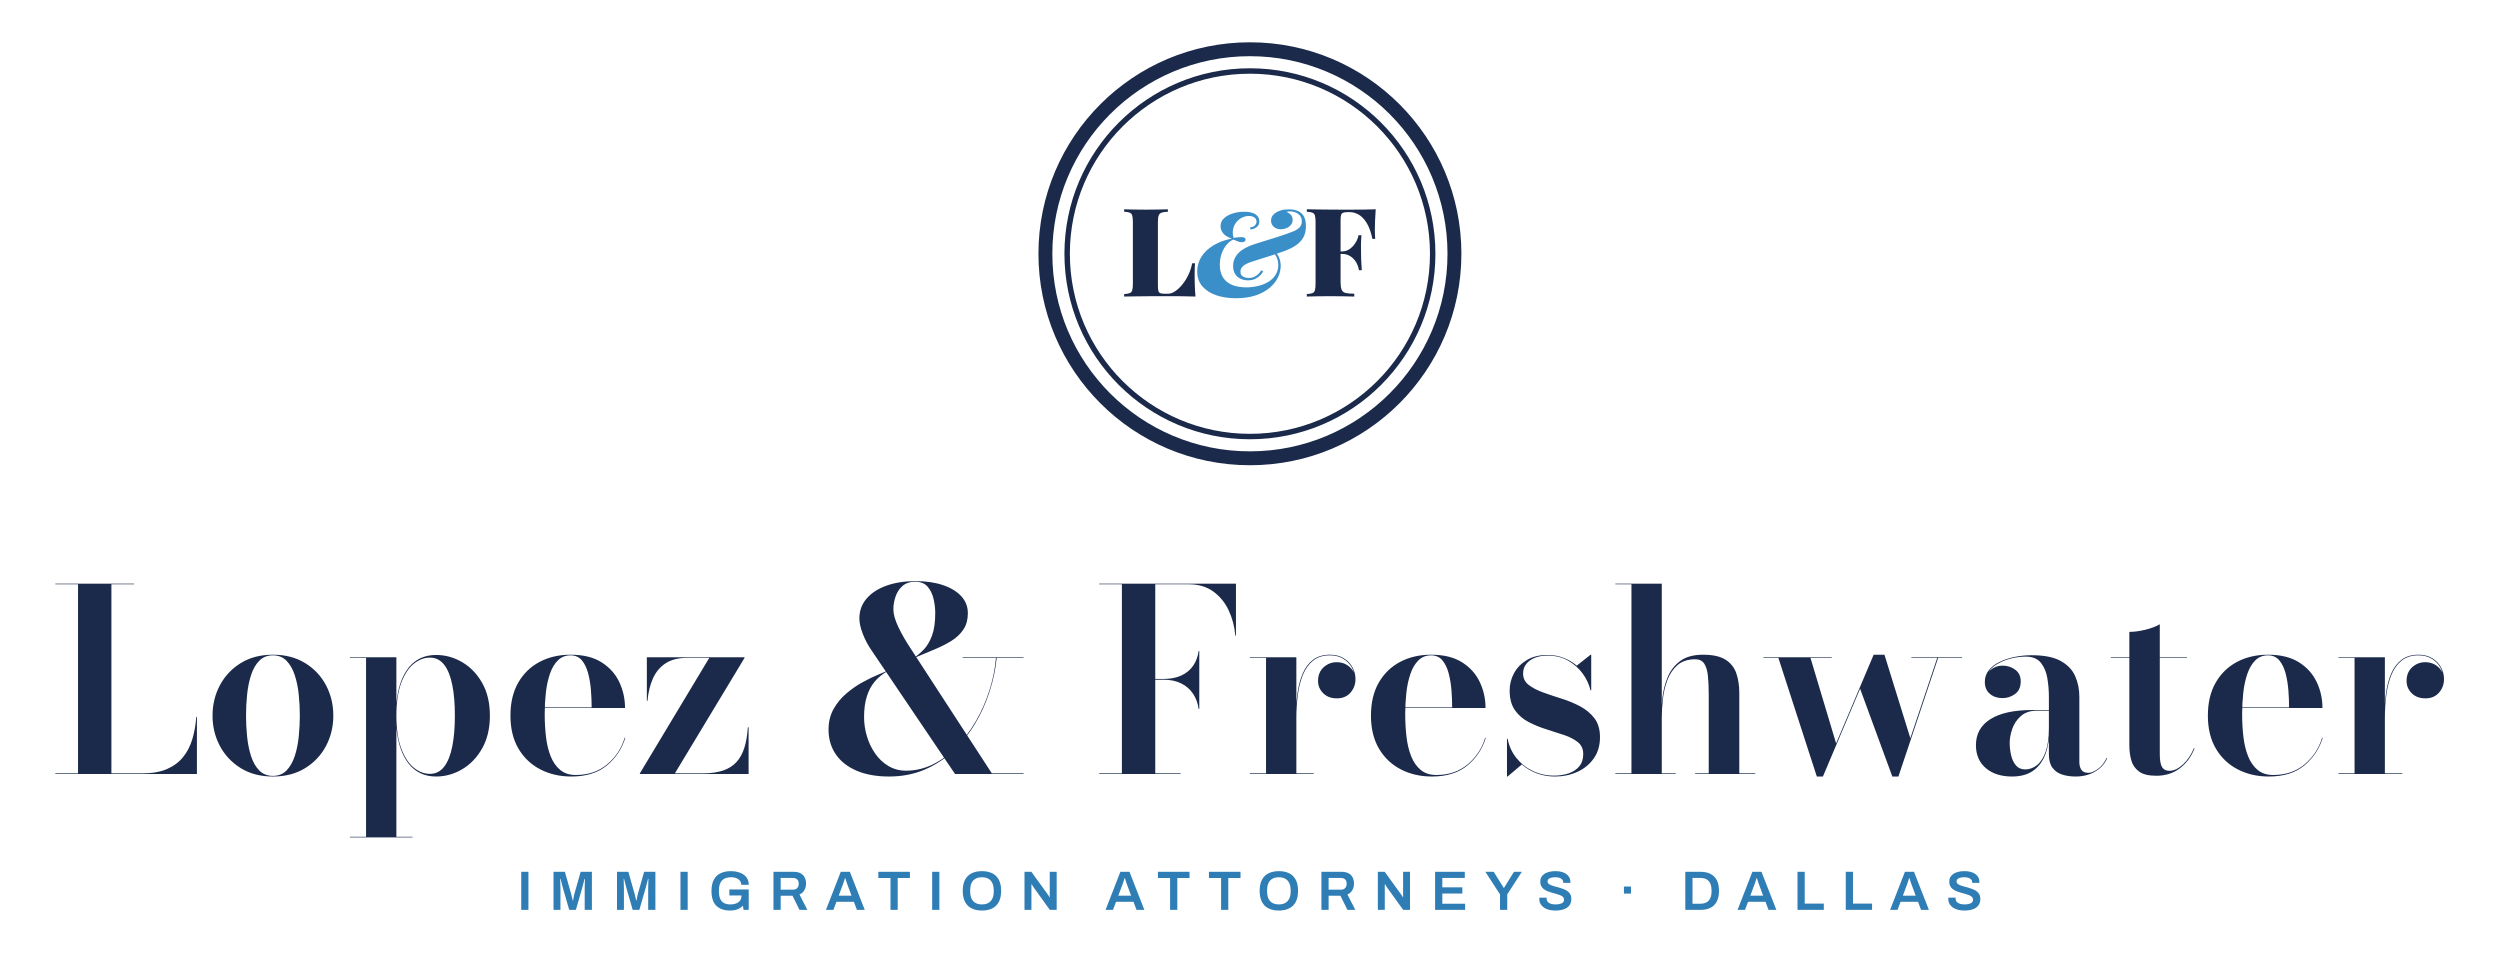
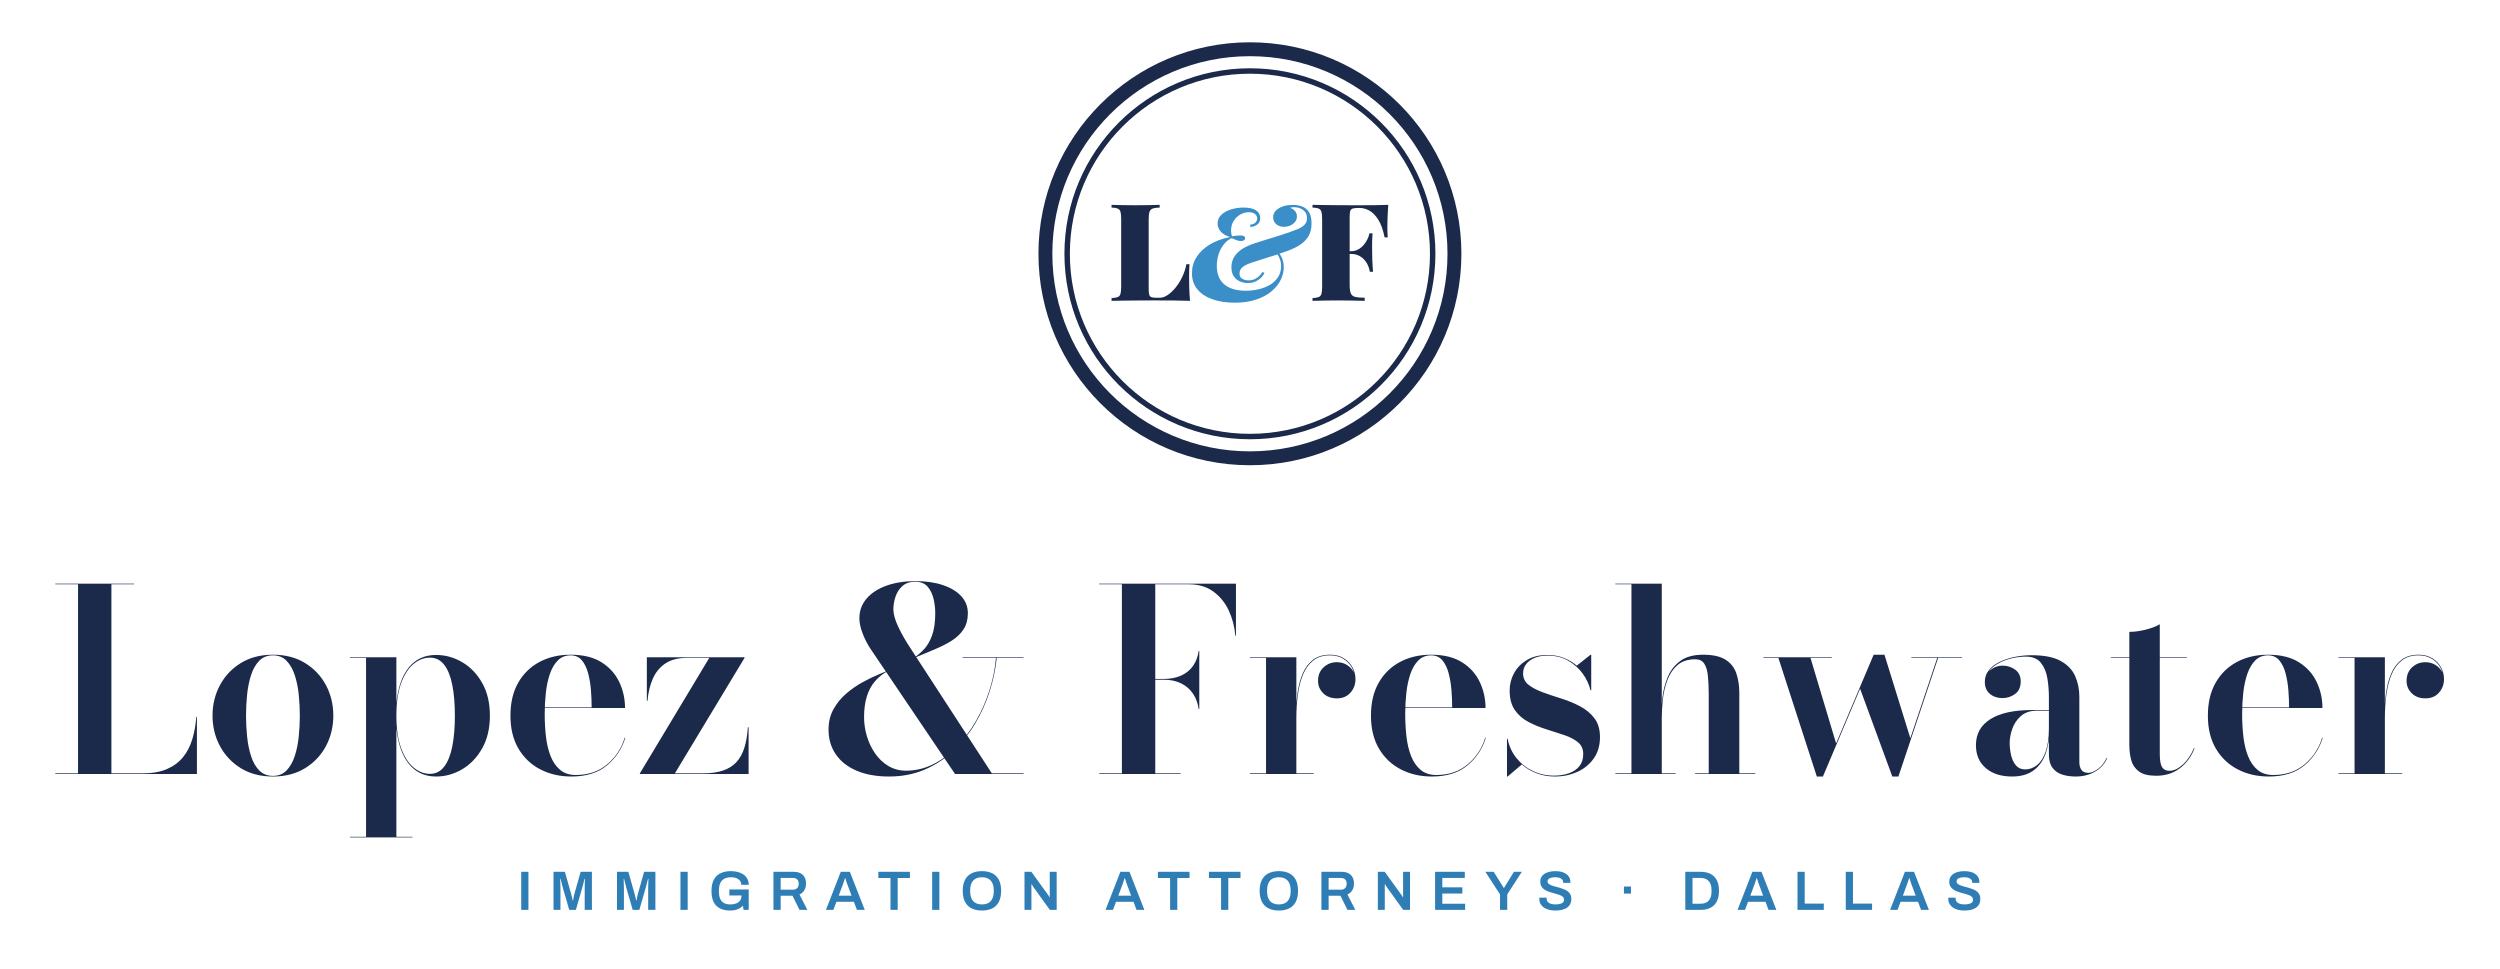
<svg xmlns="http://www.w3.org/2000/svg" viewBox="-100 -100 5911 2291">
  <g transform="translate(2355.3,0) scale(0.7143)">
    <path d="M23.0 700 A677.0 677.0 0 1 1 1377.0 700 A677.0 677.0 0 1 1 23.0 700 Z" fill="none" stroke="#1B2A4A" stroke-width="46" />
    <path d="M95.0 700 A605.0 605.0 0 1 1 1305.0 700 A605.0 605.0 0 1 1 95.0 700 Z" fill="none" stroke="#1B2A4A" stroke-width="18" />
-     <path transform="translate(272.2,841.6)" d="M156.257 -288.85V-280.691Q142.385 -280.283 135.246 -277.631Q128.106 -274.979 125.658 -267.839Q123.21 -260.7 123.21 -245.604V-35.086Q123.21 -24.071 124.842 -18.563Q126.474 -13.055 130.962 -11.219Q135.45 -9.384 144.017 -9.384H157.481Q168.088 -9.384 180.327 -17.543Q192.567 -25.703 204.194 -39.982Q215.822 -54.261 224.389 -72.417Q232.957 -90.572 236.629 -110.155H246.012Q244.788 -95.467 244.788 -72.621Q244.788 -62.013 245.196 -41.818Q245.604 -21.623 247.644 0.0Q226.837 -0.816 200.727 -1.02Q174.616 -1.224 154.217 -1.224Q143.201 -1.224 126.27 -1.224Q109.339 -1.224 89.552 -1.02Q69.765 -0.816 49.57 -0.612Q29.375 -0.408 11.423 0.0V-8.16Q24.071 -8.976 30.191 -11.423Q36.31 -13.871 38.35 -21.215Q40.39 -28.559 40.39 -43.246V-245.604Q40.39 -260.7 38.35 -267.839Q36.31 -274.979 29.987 -277.631Q23.663 -280.283 11.423 -280.691V-288.85Q23.255 -288.442 42.634 -288.034Q62.013 -287.626 84.044 -287.626Q104.443 -287.626 124.026 -288.034Q143.609 -288.442 156.257 -288.85Z" fill="#1B2A4A" />
-     <path transform="translate(515.2,841.6)" d="M228.698 -83.962Q225.899 -77.565 219.302 -70.568Q212.705 -63.572 202.509 -58.574Q192.314 -53.576 178.72 -53.576Q166.326 -53.576 154.931 -58.374Q143.536 -63.172 136.339 -73.767Q129.142 -84.362 129.142 -101.155Q129.142 -125.944 146.934 -144.136Q164.726 -162.327 200.31 -173.522Q212.305 -177.521 225.299 -181.519Q238.293 -185.517 252.087 -189.715Q265.881 -193.913 279.275 -198.311Q292.669 -202.709 305.463 -207.107Q317.058 -211.106 328.853 -215.903Q340.648 -220.701 348.644 -228.498Q356.64 -236.294 356.64 -249.089Q356.64 -264.682 345.046 -273.278Q333.451 -281.874 317.058 -281.874Q309.861 -281.874 305.863 -279.875Q316.258 -275.877 321.256 -269.279Q326.254 -262.682 326.254 -253.886Q326.254 -244.291 320.457 -237.294Q314.659 -230.297 305.863 -226.499Q297.067 -222.7 287.471 -222.7Q273.078 -222.7 263.882 -230.697Q254.686 -238.693 254.686 -251.088Q254.686 -262.682 262.083 -270.679Q269.479 -278.675 281.074 -283.073Q289.47 -286.672 298.666 -287.671Q307.862 -288.671 314.659 -288.671Q330.252 -288.671 343.046 -283.473Q355.841 -278.275 363.038 -266.081Q370.234 -253.886 370.234 -232.696Q370.234 -209.506 360.439 -193.513Q350.643 -177.521 331.851 -166.126Q313.06 -154.731 285.472 -145.935Q274.277 -141.936 262.283 -137.938Q250.288 -133.94 237.694 -130.142Q225.099 -126.343 212.905 -122.345Q200.71 -118.347 189.515 -114.749Q178.32 -111.15 170.124 -106.552Q161.928 -101.954 157.729 -95.957Q153.531 -89.96 153.531 -82.363Q153.531 -70.768 161.928 -66.17Q170.324 -61.572 180.319 -61.572Q191.914 -61.572 200.51 -65.97Q209.106 -70.369 214.504 -76.366Q219.902 -82.363 222.301 -86.761ZM185.917 -229.497Q194.713 -229.497 200.71 -234.895Q206.707 -240.292 206.707 -248.289Q206.707 -256.285 199.911 -261.483Q193.114 -266.681 181.519 -266.681Q167.925 -266.681 155.73 -259.684Q143.536 -252.687 135.739 -240.093Q127.943 -227.498 127.943 -210.706Q127.943 -206.707 128.742 -202.509Q129.542 -198.311 130.741 -194.313Q137.938 -195.513 145.135 -196.112Q152.332 -196.712 155.93 -196.712Q170.324 -196.712 170.324 -188.316Q170.324 -183.918 166.326 -181.919Q162.327 -179.919 157.929 -179.919Q150.333 -179.919 142.536 -183.318Q134.74 -186.716 130.342 -188.716Q117.547 -183.518 107.152 -170.924Q96.757 -158.329 90.959 -141.337Q85.162 -124.344 85.162 -104.753Q85.162 -80.364 95.357 -63.771Q105.553 -47.179 125.144 -38.783Q144.735 -30.386 172.323 -30.386Q191.914 -30.386 210.906 -34.784Q229.897 -39.182 245.09 -48.178Q260.284 -57.174 269.479 -71.368Q278.675 -85.562 278.675 -104.753Q278.675 -119.946 271.279 -134.14Q263.882 -148.334 245.09 -156.73L249.488 -160.728Q267.48 -152.732 277.076 -137.139Q286.672 -121.546 286.672 -101.555Q286.672 -82.763 277.876 -63.971Q269.08 -45.18 250.688 -29.387Q232.296 -13.594 204.309 -3.998Q176.321 5.597 138.338 5.597Q102.354 5.597 73.367 -4.198Q44.38 -13.994 27.388 -33.785Q10.395 -53.576 10.395 -83.163Q10.395 -109.951 24.389 -131.941Q38.383 -153.931 64.171 -169.524Q89.96 -185.117 125.144 -191.914Q105.553 -197.911 96.557 -208.907Q87.561 -219.902 87.561 -232.696Q87.561 -248.689 99.156 -259.284Q110.75 -269.879 128.542 -275.277Q146.335 -280.674 165.126 -280.674Q191.514 -280.674 203.709 -271.878Q215.903 -263.082 215.903 -249.488Q215.903 -235.495 205.908 -228.898Q195.912 -222.301 185.917 -222.301Z" fill="#3A8FC9" />
-     <path transform="translate(876.9,841.6)" d="M239.485 -288.85Q237.853 -268.451 237.241 -249.48Q236.629 -230.509 236.629 -220.31Q236.629 -211.742 237.037 -203.99Q237.445 -196.239 237.853 -190.935H228.469Q221.534 -224.797 209.294 -244.176Q197.055 -263.556 182.571 -271.511Q168.088 -279.467 153.401 -279.467H148.097Q137.489 -279.467 132.186 -277.631Q126.882 -275.795 125.046 -270.491Q123.21 -265.187 123.21 -253.764V-47.326Q123.21 -31.007 126.678 -22.643Q130.146 -14.279 139.937 -11.831Q149.729 -9.384 168.496 -9.384V0.0Q154.625 -0.408 132.186 -0.816Q109.747 -1.224 84.452 -1.224Q65.685 -1.224 46.918 -0.816Q28.151 -0.408 11.423 0.0V-8.16Q24.071 -8.976 30.191 -11.423Q36.31 -13.871 38.35 -21.215Q40.39 -28.559 40.39 -43.246V-245.604Q40.39 -260.7 38.35 -267.839Q36.31 -274.979 29.987 -277.631Q23.663 -280.283 11.423 -280.691V-288.85Q29.375 -288.442 49.57 -288.238Q69.765 -288.034 89.552 -287.83Q109.339 -287.626 126.27 -287.626Q143.201 -287.626 154.217 -287.626Q172.984 -287.626 196.851 -287.83Q220.718 -288.034 239.485 -288.85ZM180.327 -149.321Q180.327 -149.321 180.327 -145.241Q180.327 -141.161 180.327 -141.161H110.971Q110.971 -141.161 110.971 -145.241Q110.971 -149.321 110.971 -149.321ZM192.159 -203.174Q190.527 -179.919 190.731 -167.68Q190.935 -155.441 190.935 -145.241Q190.935 -135.042 191.343 -122.802Q191.751 -110.563 193.383 -87.308H183.999Q181.551 -102.403 174.004 -114.643Q166.456 -126.882 154.625 -134.022Q142.793 -141.161 127.29 -141.161V-149.321Q138.713 -149.321 148.097 -154.217Q157.481 -159.112 164.62 -167.272Q171.76 -175.432 176.452 -184.815Q181.143 -194.199 182.775 -203.174Z" fill="#1B2A4A" />
+     <path transform="translate(229.4,855.8)" d="M171.882 -317.735V-308.76Q156.624 -308.311 148.77 -305.394Q140.917 -302.477 138.224 -294.623Q135.531 -286.77 135.531 -270.165V-38.595Q135.531 -26.478 137.326 -20.419Q139.121 -14.361 144.058 -12.341Q148.995 -10.322 158.419 -10.322H173.229Q184.897 -10.322 198.36 -19.297Q211.824 -28.273 224.614 -43.98Q237.404 -59.688 246.828 -79.658Q256.253 -99.629 260.292 -121.17H270.614Q269.267 -105.014 269.267 -79.883Q269.267 -68.214 269.716 -46Q270.165 -23.785 272.409 0.0Q249.521 -0.898 220.799 -1.122Q192.077 -1.346 169.638 -1.346Q157.521 -1.346 138.897 -1.346Q120.273 -1.346 98.507 -1.122Q76.741 -0.898 54.527 -0.673Q32.312 -0.449 12.566 0.0V-8.976Q26.478 -9.873 33.21 -12.566Q39.941 -15.258 42.185 -23.336Q44.429 -31.415 44.429 -47.571V-270.165Q44.429 -286.77 42.185 -294.623Q39.941 -302.477 32.985 -305.394Q26.029 -308.311 12.566 -308.76V-317.735Q25.58 -317.287 46.897 -316.838Q68.214 -316.389 92.448 -316.389Q114.887 -316.389 136.429 -316.838Q157.97 -317.287 171.882 -317.735Z" fill="#1B2A4A" />
+     <path transform="translate(496.7,855.8)" d="M251.567 -92.359Q248.489 -85.322 241.232 -77.625Q233.975 -69.929 222.76 -64.431Q211.545 -58.934 196.592 -58.934Q182.958 -58.934 170.424 -64.211Q157.889 -69.489 149.973 -81.144Q142.056 -92.798 142.056 -111.27Q142.056 -138.538 161.628 -158.549Q181.199 -178.56 220.341 -190.875Q233.535 -195.273 247.829 -199.671Q262.123 -204.069 277.296 -208.687Q292.469 -213.305 307.203 -218.142Q321.936 -222.98 336.01 -227.818Q348.764 -232.216 361.738 -237.494Q374.712 -242.771 383.508 -251.348Q392.304 -259.924 392.304 -273.997Q392.304 -291.15 379.55 -300.605Q366.796 -310.061 348.764 -310.061Q340.847 -310.061 336.449 -307.862Q347.884 -303.464 353.382 -296.207Q358.879 -288.951 358.879 -279.275Q358.879 -268.72 352.502 -261.023Q346.125 -253.327 336.449 -249.149Q326.774 -244.97 316.218 -244.97Q300.386 -244.97 290.27 -253.766Q280.155 -262.563 280.155 -276.196Q280.155 -288.951 288.291 -297.747Q296.427 -306.543 309.182 -311.381Q318.418 -315.339 328.533 -316.438Q338.648 -317.538 346.125 -317.538Q363.277 -317.538 377.351 -311.82Q391.425 -306.103 399.341 -292.689Q407.258 -279.275 407.258 -255.965Q407.258 -230.457 396.483 -212.865Q385.707 -195.273 365.037 -182.738Q344.366 -170.204 314.019 -160.528Q301.705 -156.13 288.511 -151.732Q275.317 -147.334 261.463 -143.156Q247.609 -138.978 234.195 -134.58Q220.781 -130.182 208.467 -126.224Q196.152 -122.265 187.136 -117.208Q178.12 -112.15 173.502 -105.553Q168.884 -98.956 168.884 -90.599Q168.884 -77.845 178.12 -72.787Q187.356 -67.73 198.351 -67.73Q211.106 -67.73 220.561 -72.568Q230.017 -77.405 235.954 -84.002Q241.892 -90.599 244.531 -95.437ZM204.508 -252.447Q214.184 -252.447 220.781 -258.384Q227.378 -264.322 227.378 -273.118Q227.378 -281.914 219.902 -287.631Q212.425 -293.349 199.671 -293.349Q184.717 -293.349 171.303 -285.652Q157.889 -277.956 149.313 -264.102Q140.737 -250.248 140.737 -231.776Q140.737 -227.378 141.617 -222.76Q142.496 -218.142 143.816 -213.744Q151.732 -215.064 159.649 -215.723Q167.565 -216.383 171.523 -216.383Q187.356 -216.383 187.356 -207.147Q187.356 -202.309 182.958 -200.11Q178.56 -197.911 173.722 -197.911Q165.366 -197.911 156.79 -201.65Q148.214 -205.388 143.376 -207.587Q129.302 -201.87 117.867 -188.016Q106.432 -174.162 100.055 -155.47Q93.678 -136.779 93.678 -115.228Q93.678 -88.4 104.893 -70.149Q116.108 -51.897 137.658 -42.661Q159.209 -33.425 189.555 -33.425Q211.106 -33.425 231.996 -38.263Q252.887 -43.101 269.599 -52.996Q286.312 -62.892 296.427 -78.505Q306.543 -94.118 306.543 -115.228Q306.543 -131.941 298.406 -147.554Q290.27 -163.167 269.599 -172.403L274.437 -176.801Q294.228 -168.005 304.784 -150.852Q315.339 -133.7 315.339 -111.71Q315.339 -91.039 305.663 -70.369Q295.988 -49.698 275.757 -32.326Q255.526 -14.953 224.739 -4.398Q193.953 6.157 152.172 6.157Q112.59 6.157 80.704 -4.618Q48.818 -15.393 30.127 -37.163Q11.435 -58.934 11.435 -91.479Q11.435 -120.946 26.828 -145.135Q42.221 -169.324 70.588 -186.477Q98.956 -203.629 137.658 -211.106Q116.108 -217.703 106.212 -229.797Q96.317 -241.892 96.317 -255.965Q96.317 -273.558 109.071 -285.212Q121.825 -296.867 141.397 -302.804Q160.968 -308.742 181.639 -308.742Q210.666 -308.742 224.08 -299.066Q237.494 -289.39 237.494 -274.437Q237.494 -259.044 226.499 -251.787Q215.504 -244.531 204.508 -244.531Z" fill="#3A8FC9" />
+     <path transform="translate(894.6,855.8)" d="M263.433 -317.735Q261.638 -295.296 260.965 -274.428Q260.292 -253.56 260.292 -242.341Q260.292 -232.916 260.74 -224.389Q261.189 -215.863 261.638 -210.028H251.316Q243.687 -247.277 230.224 -268.594Q216.76 -289.911 200.828 -298.662Q184.897 -307.413 168.741 -307.413H162.907Q151.238 -307.413 145.404 -305.394Q139.57 -303.374 137.551 -297.54Q135.531 -291.706 135.531 -279.14V-52.058Q135.531 -34.107 139.346 -24.907Q143.16 -15.707 153.931 -13.015Q164.702 -10.322 185.346 -10.322V0.0Q170.087 -0.449 145.404 -0.898Q120.721 -1.346 92.897 -1.346Q72.253 -1.346 51.61 -0.898Q30.966 -0.449 12.566 0.0V-8.976Q26.478 -9.873 33.21 -12.566Q39.941 -15.258 42.185 -23.336Q44.429 -31.415 44.429 -47.571V-270.165Q44.429 -286.77 42.185 -294.623Q39.941 -302.477 32.985 -305.394Q26.029 -308.311 12.566 -308.76V-317.735Q32.312 -317.287 54.527 -317.062Q76.741 -316.838 98.507 -316.613Q120.273 -316.389 138.897 -316.389Q157.521 -316.389 169.638 -316.389Q190.282 -316.389 216.536 -316.613Q242.789 -316.838 263.433 -317.735ZM198.36 -164.253Q198.36 -164.253 198.36 -159.765Q198.36 -155.277 198.36 -155.277H122.068Q122.068 -155.277 122.068 -159.765Q122.068 -164.253 122.068 -164.253ZM211.375 -223.492Q209.58 -197.911 209.804 -184.448Q210.028 -170.985 210.028 -159.765Q210.028 -148.546 210.477 -135.082Q210.926 -121.619 212.721 -96.039H202.399Q199.707 -112.643 191.404 -126.107Q183.102 -139.57 170.087 -147.424Q157.073 -155.277 140.019 -155.277V-164.253Q152.585 -164.253 162.907 -169.638Q173.229 -175.024 181.082 -183.999Q188.936 -192.975 194.097 -203.297Q199.258 -213.619 201.053 -223.492Z" fill="#1B2A4A" />
  </g>
  <path transform="translate(20.0,1730.0)" d="M10.8 0.0V-1.5H64.5V-448.5H10.8V-450.0H197.1V-448.5H143.4V-1.5H217.2Q251.1 -1.5 274.5 -11.55Q297.9 -21.6 312.6 -39.6Q327.3 -57.6 334.65 -82.05Q342.0 -106.5 344.1 -135.0H345.6V0.0ZM525.3 6.0Q481.2 6.0 449.25 -13.8Q417.3 -33.6 399.9 -66.3Q382.5 -99.0 382.5 -138.0Q382.5 -177.0 399.9 -209.7Q417.3 -242.4 449.25 -262.2Q481.2 -282.0 525.3 -282.0Q569.4 -282.0 601.5 -262.2Q633.6 -242.4 650.85 -209.7Q668.1 -177.0 668.1 -138.0Q668.1 -99.0 650.85 -66.3Q633.6 -33.6 601.5 -13.8Q569.4 6.0 525.3 6.0ZM525.3 4.5Q545.1 4.5 557.55 -8.4Q570.0 -21.3 576.9 -42.3Q583.8 -63.3 586.35 -88.5Q588.9 -113.7 588.9 -138.0Q588.9 -162.6 586.35 -187.65Q583.8 -212.7 576.9 -233.7Q570.0 -254.7 557.55 -267.6Q545.1 -280.5 525.3 -280.5Q505.5 -280.5 492.9 -267.6Q480.3 -254.7 473.55 -233.7Q466.8 -212.7 464.25 -187.65Q461.7 -162.6 461.7 -138.0Q461.7 -113.7 464.25 -88.5Q466.8 -63.3 473.55 -42.3Q480.3 -21.3 492.9 -8.4Q505.5 4.5 525.3 4.5ZM707.4 150.0V148.5H745.5V-274.5H707.4V-276.0H817.2V-167.4Q822.6 -222.3 846.6 -251.85Q870.6 -281.4 911.1 -281.4Q943.8 -281.4 972.9 -264.3Q1002 -247.2 1020.15 -215.1Q1038.3 -183.0 1038.3 -138.0Q1038.3 -93.0 1020.15 -60.75Q1002 -28.5 972.9 -11.25Q943.8 6.0 911.1 6.0Q870.6 6.0 846.6 -24.0Q822.6 -54.0 817.2 -108.6V148.5H855.3V150.0ZM896.4 -0.3Q917.1 -0.3 930.15 -17.25Q943.2 -34.2 949.35 -65.1Q955.5 -96.0 955.5 -138.0Q955.5 -180.0 949.35 -210.75Q943.2 -241.5 930.15 -258.3Q917.1 -275.1 896.4 -275.1Q875.7 -275.1 857.55 -259.95Q839.4 -244.8 828.3 -214.35Q817.2 -183.9 817.2 -138.0Q817.2 -92.1 828.3 -61.5Q839.4 -30.9 857.55 -15.6Q875.7 -0.3 896.4 -0.3ZM1230.9 6.0Q1190.1 6.0 1157.4 -10.95Q1124.7 -27.9 1105.8 -60.0Q1086.9 -92.1 1086.9 -138.0Q1086.9 -183.9 1105.35 -216.0Q1123.8 -248.1 1155.9 -265.05Q1188.0 -282.0 1229.1 -282.0Q1273.8 -282.0 1302.15 -264.15Q1330.5 -246.3 1344.15 -217.5Q1357.8 -188.7 1357.8 -156.0H1127.1V-157.5H1278.9Q1278.9 -176.7 1277.25 -197.85Q1275.6 -219.0 1270.65 -237.9Q1265.7 -256.8 1255.8 -268.65Q1245.9 -280.5 1229.1 -280.5Q1211.1 -280.5 1199.1 -268.65Q1187.1 -256.8 1180.2 -236.7Q1173.3 -216.6 1170.6 -192.0Q1167.9 -167.4 1167.9 -141.6Q1167.9 -114.0 1170.9 -88.05Q1173.9 -62.1 1182.0 -41.85Q1190.1 -21.6 1204.5 -9.6Q1218.9 2.4 1241.4 2.4Q1285.8 2.4 1315.8 -22.95Q1345.8 -48.3 1356.9 -85.5H1358.4Q1346.7 -46.8 1315.2 -20.4Q1283.7 6.0 1230.9 6.0ZM1392.9 0.0V-1.5L1557.0 -274.5H1503.9Q1473.3 -274.5 1453.65 -261.6Q1434.0 -248.7 1423.8 -225.9Q1413.6 -203.1 1410.9 -172.8H1409.4V-276.0H1640.4V-274.5L1475.7 -1.5H1541.7Q1569.9 -1.5 1589.4 -8.1Q1608.9 -14.7 1621.2 -28.05Q1633.5 -41.4 1639.95 -61.95Q1646.4 -82.5 1648.2 -110.4H1650.0V0.0ZM2138.1 0.0 1939.5 -294.0Q1927.8 -311.1 1919.85 -331.65Q1911.9 -352.2 1911.9 -367.8Q1911.9 -394.8 1928.85 -414.6Q1945.8 -434.4 1975.8 -445.2Q2005.8 -456.0 2045.1 -456.0Q2081.7 -456.0 2109.6 -446.55Q2137.5 -437.1 2152.95 -420.15Q2168.4 -403.2 2168.4 -380.1Q2168.4 -357.9 2158.35 -342.3Q2148.3 -326.7 2130.6 -315.45Q2112.9 -304.2 2090.1 -294.75Q2067.3 -285.3 2042.7 -274.8L2042.1 -275.4Q2052.9 -282.6 2064.45 -294.6Q2076.0 -306.6 2083.65 -327.3Q2091.3 -348.0 2091.3 -380.7Q2091.3 -396.6 2087.4 -413.7Q2083.5 -430.8 2073.45 -442.65Q2063.4 -454.5 2044.2 -454.5Q2025.0 -454.5 2013.75 -444.45Q2002.5 -434.4 1997.4 -419.4Q1992.3 -404.4 1992.3 -389.4Q1992.3 -372.3 2004.0 -347.55Q2015.7 -322.8 2034.9 -294.0L2225.1 -1.5H2300.1V0.0ZM1982.1 6.0Q1937.7 6.0 1905.6 -7.65Q1873.5 -21.3 1856.25 -46.35Q1839.0 -71.4 1839.0 -105.0Q1839.0 -132.3 1850.85 -153.45Q1862.7 -174.6 1881.15 -190.35Q1899.6 -206.1 1919.7 -217.05Q1939.8 -228.0 1956.15 -234.75Q1972.5 -241.5 1980.0 -244.8L1980.3 -244.2Q1961.4 -234.0 1948.65 -219.0Q1935.9 -204.0 1929.45 -183.15Q1923.0 -162.3 1923.0 -134.4Q1923.0 -111.6 1929.75 -89.1Q1936.5 -66.6 1949.4 -48.15Q1962.3 -29.7 1980.75 -18.75Q1999.2 -7.8 2022.3 -7.8Q2055.3 -7.8 2085.6 -22.65Q2115.9 -37.5 2141.55 -63.9Q2167.2 -90.3 2187.0 -124.35Q2206.8 -158.4 2219.25 -197.25Q2231.7 -236.1 2235.0 -276.0H2236.8Q2232.9 -235.8 2220.0 -195.45Q2207.1 -155.1 2185.5 -118.95Q2163.9 -82.8 2133.9 -54.6Q2103.9 -26.4 2065.95 -10.2Q2028.0 6.0 1982.1 6.0ZM2156.1 -274.5V-276.0H2300.1V-274.5ZM2714.1 -153.6Q2711.4 -173.7 2701.05 -189.45Q2690.7 -205.2 2673.0 -214.05Q2655.3 -222.9 2631.3 -222.9H2592.0V-224.7H2631.3Q2655.3 -224.7 2673.0 -232.8Q2690.7 -240.9 2701.05 -255.9Q2711.4 -270.9 2714.1 -291.0H2715.6V-153.6ZM2802.3 -450.0V-327.0H2800.8Q2798.1 -359.1 2785.2 -386.7Q2772.3 -414.3 2748.75 -431.4Q2725.2 -448.5 2691.0 -448.5H2611.5V-1.5H2671.5V0.0H2478.9V-1.5H2532.6V-448.5H2478.9V-450.0ZM2943.9 -132.6Q2943.9 -162.6 2947.5 -189.45Q2951.1 -216.3 2959.95 -237.15Q2968.8 -258.0 2984.55 -270.0Q3000.3 -282.0 3024.6 -282.0Q3043.5 -282.0 3057.0 -273.75Q3070.5 -265.5 3077.7 -252.45Q3084.9 -239.4 3084.9 -224.4Q3084.9 -205.8 3073.05 -192.3Q3061.2 -178.8 3041.1 -178.8Q3020.7 -178.8 3008.55 -190.95Q2996.4 -203.1 2996.4 -219.9Q2996.4 -240.3 3009.6 -252.3Q3022.8 -264.3 3040.5 -264.3Q3053.4 -264.3 3063.3 -258.6Q3073.2 -252.9 3078.9 -243.9Q3084.6 -234.9 3084.6 -224.4H3083.4Q3083.4 -238.8 3076.35 -251.55Q3069.3 -264.3 3056.1 -272.4Q3042.9 -280.5 3024.3 -280.5Q3000.6 -280.5 2985.15 -268.35Q2969.7 -256.2 2961.0 -235.35Q2952.3 -214.5 2948.7 -187.95Q2945.1 -161.4 2945.1 -132.6ZM2945.1 -276.0V-1.5H2986.2V0.0H2835.3V-1.5H2873.4V-274.5H2835.3V-276.0ZM3265.5 6.0Q3224.7 6.0 3192.0 -10.95Q3159.3 -27.9 3140.4 -60.0Q3121.5 -92.1 3121.5 -138.0Q3121.5 -183.9 3139.95 -216.0Q3158.4 -248.1 3190.5 -265.05Q3222.6 -282.0 3263.7 -282.0Q3308.4 -282.0 3336.75 -264.15Q3365.1 -246.3 3378.75 -217.5Q3392.4 -188.7 3392.4 -156.0H3161.7V-157.5H3313.5Q3313.5 -176.7 3311.85 -197.85Q3310.2 -219.0 3305.25 -237.9Q3300.3 -256.8 3290.4 -268.65Q3280.5 -280.5 3263.7 -280.5Q3245.7 -280.5 3233.7 -268.65Q3221.7 -256.8 3214.8 -236.7Q3207.9 -216.6 3205.2 -192.0Q3202.5 -167.4 3202.5 -141.6Q3202.5 -114.0 3205.5 -88.05Q3208.5 -62.1 3216.6 -41.85Q3224.7 -21.6 3239.1 -9.6Q3253.5 2.4 3276.0 2.4Q3320.4 2.4 3350.4 -22.95Q3380.4 -48.3 3391.5 -85.5H3393.0Q3381.3 -46.8 3349.8 -20.4Q3318.3 6.0 3265.5 6.0ZM3443.1 6.0V-83.4H3444.6Q3449.4 -57.9 3465.15 -38.1Q3480.9 -18.3 3504.15 -7.2Q3527.4 3.9 3554.4 3.9Q3573.3 3.9 3589.05 -1.5Q3604.8 -6.9 3614.1 -18.15Q3623.4 -29.4 3623.4 -47.1Q3623.4 -64.8 3610.95 -75.0Q3598.5 -85.2 3578.55 -91.95Q3558.6 -98.7 3536.4 -105.6Q3514.2 -112.5 3494.25 -122.85Q3474.3 -133.2 3461.85 -150.9Q3449.4 -168.6 3449.4 -197.4Q3449.4 -219.3 3459.9 -238.5Q3470.4 -257.7 3490.35 -269.55Q3510.3 -281.4 3538.5 -281.4Q3560.1 -281.4 3577.65 -274.35Q3595.2 -267.3 3608.1 -256.2L3640.8 -282.0H3642.3V-198.0H3640.5Q3635.7 -218.7 3622.2 -237.3Q3608.7 -255.9 3587.7 -267.9Q3566.7 -279.9 3539.1 -279.9Q3521.7 -279.9 3508.8 -274.65Q3495.9 -269.4 3488.55 -259.95Q3481.2 -250.5 3481.2 -237.9Q3481.2 -220.8 3494.4 -210.6Q3507.6 -200.4 3528.3 -192.9Q3549.0 -185.4 3572.1 -178.2Q3595.2 -171.0 3615.9 -160.05Q3636.6 -149.1 3649.8 -131.85Q3663.0 -114.6 3663.0 -87.0Q3663.0 -57.6 3648.3 -36.75Q3633.6 -15.9 3609.3 -4.95Q3585.0 6.0 3556.8 6.0Q3533.7 6.0 3513.6 -1.5Q3493.5 -9.0 3478.2 -22.5L3444.6 6.0ZM3699.3 0.0V-1.5H3737.4V-448.5H3699.3V-450.0H3809.1V-1.5H3841.8V0.0ZM3888.0 0.0V-1.5H3920.1V-188.1Q3920.1 -213.6 3918.15 -232.2Q3916.2 -250.8 3909.45 -261.0Q3902.7 -271.2 3888.3 -271.2Q3862.2 -271.2 3846.45 -257.55Q3830.7 -243.9 3822.6 -222.6Q3814.5 -201.3 3811.8 -177.6Q3809.1 -153.9 3809.1 -133.8L3807.6 -131.7Q3807.6 -153.6 3810.45 -179.4Q3813.3 -205.2 3822.9 -228.6Q3832.5 -252.0 3852.6 -267.0Q3872.7 -282.0 3906.9 -282.0Q3941.1 -282.0 3959.7 -270.3Q3978.3 -258.6 3985.35 -238.05Q3992.4 -217.5 3992.4 -191.4V-1.5H4030.2V0.0ZM4519.2 -276.0V-274.5H4462.5L4368.6 6.0H4354.2L4278.0 -201.6L4190.1 6.0H4175.7L4084.8 -274.5H4049.4V-276.0H4211.1V-274.5H4160.7L4221.3 -72.3L4310.1 -282.0H4335.6L4396.8 -84.6L4460.4 -274.5H4399.2V-276.0ZM4787.7 6.0Q4770.3 6.0 4756.05 1.5Q4741.8 -3.0 4733.1 -14.4Q4724.4 -25.8 4724.4 -45.9V-182.7Q4724.4 -204.3 4720.8 -226.2Q4717.2 -248.1 4705.5 -262.8Q4693.8 -277.5 4669.8 -277.5Q4654.2 -277.5 4637.7 -273.75Q4621.2 -270.0 4606.8 -262.5Q4592.4 -255.0 4583.55 -243.9Q4574.7 -232.8 4574.7 -217.8H4573.5Q4573.5 -235.2 4586.1 -245.7Q4598.7 -256.2 4614.6 -256.2Q4631.7 -256.2 4644.75 -246.6Q4657.8 -237.0 4657.8 -219.0Q4657.8 -198.9 4644.45 -189.15Q4631.1 -179.4 4614.6 -179.4Q4596.9 -179.4 4584.9 -189.45Q4572.9 -199.5 4572.9 -217.8Q4572.9 -233.4 4582.35 -245.25Q4591.8 -257.1 4607.7 -264.9Q4623.6 -272.7 4643.4 -276.75Q4663.2 -280.8 4683.6 -280.8Q4727.7 -280.8 4752.15 -267.3Q4776.6 -253.8 4786.5 -231.45Q4796.4 -209.1 4796.4 -182.7V-27.9Q4796.4 -17.4 4801.05 -10.05Q4805.7 -2.7 4818.0 -2.7Q4827.3 -2.7 4840.05 -11.7Q4852.8 -20.7 4860.9 -38.1L4862.1 -37.2Q4853.4 -17.1 4833.45 -5.55Q4813.5 6.0 4787.7 6.0ZM4637.4 6.0Q4598.4 6.0 4575.15 -13.95Q4551.9 -33.9 4551.9 -68.1Q4551.9 -108.3 4586.25 -129.75Q4620.6 -151.2 4684.5 -151.2H4752.3V-149.7H4696.8Q4672.5 -149.7 4658.25 -137.1Q4644.0 -124.5 4637.85 -106.8Q4631.7 -89.1 4631.7 -73.5Q4631.7 -59.1 4635.0 -44.55Q4638.3 -30.0 4646.4 -20.4Q4654.5 -10.8 4668.3 -10.8Q4683.6 -10.8 4696.35 -21.0Q4709.1 -31.2 4716.75 -52.8Q4724.4 -74.4 4724.4 -108.3H4725.9Q4725.9 -73.2 4716.45 -47.55Q4707.0 -21.9 4687.5 -7.95Q4668.0 6.0 4637.4 6.0ZM4978.2 4.2Q4950.9 4.2 4937.25 -6.0Q4923.6 -16.2 4919.1 -32.7Q4914.6 -49.2 4914.6 -68.4V-336.0Q4932.0 -336.0 4952.7 -341.1Q4973.4 -346.2 4986.6 -354.0V-47.4Q4986.6 -24.9 4992.0 -16.2Q4997.4 -7.5 5009.4 -7.5Q5025.0 -7.5 5041.35 -22.5Q5057.7 -37.5 5067.3 -61.2L5068.8 -60.9Q5058.0 -32.1 5034.6 -13.95Q5011.2 4.2 4978.2 4.2ZM4870.8 -274.5V-276.0H5050.8V-274.5ZM5244.3 6.0Q5203.5 6.0 5170.8 -10.95Q5138.1 -27.9 5119.2 -60.0Q5100.3 -92.1 5100.3 -138.0Q5100.3 -183.9 5118.75 -216.0Q5137.2 -248.1 5169.3 -265.05Q5201.4 -282.0 5242.5 -282.0Q5287.2 -282.0 5315.55 -264.15Q5343.9 -246.3 5357.55 -217.5Q5371.2 -188.7 5371.2 -156.0H5140.5V-157.5H5292.3Q5292.3 -176.7 5290.65 -197.85Q5289.0 -219.0 5284.05 -237.9Q5279.1 -256.8 5269.2 -268.65Q5259.3 -280.5 5242.5 -280.5Q5224.5 -280.5 5212.5 -268.65Q5200.5 -256.8 5193.6 -236.7Q5186.7 -216.6 5184.0 -192.0Q5181.3 -167.4 5181.3 -141.6Q5181.3 -114.0 5184.3 -88.05Q5187.3 -62.1 5195.4 -41.85Q5203.5 -21.6 5217.9 -9.6Q5232.3 2.4 5254.8 2.4Q5299.2 2.4 5329.2 -22.95Q5359.2 -48.3 5370.3 -85.5H5371.8Q5360.1 -46.8 5328.6 -20.4Q5297.1 6.0 5244.3 6.0ZM5517.6 -132.6Q5517.6 -162.6 5521.2 -189.45Q5524.8 -216.3 5533.65 -237.15Q5542.5 -258.0 5558.25 -270.0Q5574.0 -282.0 5598.3 -282.0Q5617.2 -282.0 5630.7 -273.75Q5644.2 -265.5 5651.4 -252.45Q5658.6 -239.4 5658.6 -224.4Q5658.6 -205.8 5646.75 -192.3Q5634.9 -178.8 5614.8 -178.8Q5594.4 -178.8 5582.25 -190.95Q5570.1 -203.1 5570.1 -219.9Q5570.1 -240.3 5583.3 -252.3Q5596.5 -264.3 5614.2 -264.3Q5627.1 -264.3 5637.0 -258.6Q5646.9 -252.9 5652.6 -243.9Q5658.3 -234.9 5658.3 -224.4H5657.1Q5657.1 -238.8 5650.05 -251.55Q5643.0 -264.3 5629.8 -272.4Q5616.6 -280.5 5598.0 -280.5Q5574.3 -280.5 5558.85 -268.35Q5543.4 -256.2 5534.7 -235.35Q5526.0 -214.5 5522.4 -187.95Q5518.8 -161.4 5518.8 -132.6ZM5518.8 -276.0V-1.5H5559.9V0.0H5409.0V-1.5H5447.1V-274.5H5409.0V-276.0Z" fill="#1B2A4A" />
  <path transform="translate(1122.4,2051.3)" d="M9.971 0.0V-90H27.026V0.0ZM86.327 0.0V-90H113.222L127.391 -39.883Q128.178 -37.259 128.965 -33.98Q129.752 -30.7 130.474 -27.682Q131.195 -24.665 131.589 -22.434H132.638Q132.901 -24.402 133.426 -27.289Q133.95 -30.175 134.672 -33.52Q135.394 -36.866 136.312 -40.015L150.481 -90H177.114V0.0H160.058V-45.525Q160.058 -51.56 160.19 -57.595Q160.321 -63.63 160.517 -67.959Q160.714 -72.289 160.714 -73.076H159.665Q159.402 -71.895 158.353 -67.959Q157.303 -64.023 156.122 -59.431Q154.942 -54.84 154.023 -51.56L139.198 0.0H123.455L108.63 -51.429Q107.843 -54.184 106.859 -58.054Q105.875 -61.924 104.891 -65.991Q103.907 -70.058 103.12 -73.076H102.07Q102.201 -69.534 102.332 -64.614Q102.464 -59.694 102.595 -54.643Q102.726 -49.592 102.726 -45.525V0.0ZM236.414 0.0V-90H263.309L277.478 -39.883Q278.265 -37.259 279.052 -33.98Q279.84 -30.7 280.561 -27.682Q281.283 -24.665 281.676 -22.434H282.726Q282.988 -24.402 283.513 -27.289Q284.038 -30.175 284.759 -33.52Q285.481 -36.866 286.399 -40.015L300.569 -90H327.201V0.0H310.146V-45.525Q310.146 -51.56 310.277 -57.595Q310.408 -63.63 310.605 -67.959Q310.802 -72.289 310.802 -73.076H309.752Q309.49 -71.895 308.44 -67.959Q307.391 -64.023 306.21 -59.431Q305.029 -54.84 304.111 -51.56L289.286 0.0H273.542L258.717 -51.429Q257.93 -54.184 256.946 -58.054Q255.962 -61.924 254.978 -65.991Q253.994 -70.058 253.207 -73.076H252.157Q252.289 -69.534 252.42 -64.614Q252.551 -59.694 252.682 -54.643Q252.813 -49.592 252.813 -45.525V0.0ZM386.501 0.0V-90H403.557V0.0ZM503.79 1.574Q482.93 1.574 471.385 -9.643Q459.84 -20.86 459.84 -45Q459.84 -60.875 465.284 -71.173Q470.729 -81.472 481.028 -86.523Q491.327 -91.574 505.758 -91.574Q514.417 -91.574 522.026 -89.606Q529.636 -87.638 535.474 -83.637Q541.312 -79.636 544.592 -73.601Q547.872 -67.566 547.872 -59.3H530.292Q530.292 -63.63 528.389 -66.975Q526.487 -70.321 523.141 -72.617Q519.796 -74.913 515.466 -76.028Q511.137 -77.143 506.283 -77.143Q499.067 -77.143 493.622 -75.241Q488.178 -73.338 484.57 -69.468Q480.962 -65.598 479.191 -59.825Q477.42 -54.052 477.42 -46.312V-43.557Q477.42 -32.93 480.437 -26.108Q483.455 -19.286 489.555 -16.071Q495.656 -12.857 504.708 -12.857Q512.449 -12.857 518.287 -15.219Q524.125 -17.58 527.471 -22.106Q530.816 -26.633 530.816 -33.192V-34.111H502.085V-48.28H547.872V0.0H535.671L534.227 -9.971Q530.292 -6.035 525.831 -3.477Q521.37 -0.918 515.991 0.328Q510.612 1.574 503.79 1.574ZM606.385 0.0V-90H653.746Q663.717 -90 670.277 -86.589Q676.837 -83.178 680.117 -76.88Q683.397 -70.583 683.397 -62.055Q683.397 -53.265 679.461 -46.509Q675.525 -39.752 667.915 -36.341L686.545 0.0H667.915L651.385 -33.455H623.44V0.0ZM623.44 -47.755H652.434Q658.994 -47.755 662.536 -51.56Q666.079 -55.364 666.079 -62.055Q666.079 -66.385 664.504 -69.337Q662.93 -72.289 659.913 -73.863Q656.895 -75.437 652.434 -75.437H623.44ZM730.496 0.0 765.525 -90H787.041L822.201 0.0H803.703L796.487 -19.155H755.292L748.076 0.0ZM760.671 -33.586H790.977L781.924 -57.988Q781.399 -59.3 780.678 -61.334Q779.956 -63.367 779.169 -65.794Q778.382 -68.222 777.595 -70.714Q776.808 -73.207 776.152 -75.175H775.496Q774.708 -72.551 773.593 -69.14Q772.478 -65.729 771.429 -62.711Q770.379 -59.694 769.723 -57.988ZM883.076 0.0V-75.306H854.344V-90H928.994V-75.306H900.131V0.0ZM981.603 0.0V-90H998.659V0.0ZM1099.286 1.574Q1085.248 1.574 1075.015 -3.477Q1064.781 -8.528 1059.337 -18.892Q1053.892 -29.257 1053.892 -45Q1053.892 -60.875 1059.337 -71.173Q1064.781 -81.472 1075.015 -86.523Q1085.248 -91.574 1099.286 -91.574Q1113.455 -91.574 1123.622 -86.523Q1133.79 -81.472 1139.235 -71.173Q1144.679 -60.875 1144.679 -45Q1144.679 -29.257 1139.235 -18.892Q1133.79 -8.528 1123.622 -3.477Q1113.455 1.574 1099.286 1.574ZM1099.286 -12.857Q1106.108 -12.857 1111.29 -14.825Q1116.472 -16.793 1120.015 -20.663Q1123.557 -24.534 1125.394 -30.241Q1127.23 -35.948 1127.23 -43.426V-46.312Q1127.23 -53.921 1125.394 -59.694Q1123.557 -65.466 1120.015 -69.337Q1116.472 -73.207 1111.29 -75.175Q1106.108 -77.143 1099.286 -77.143Q1092.464 -77.143 1087.281 -75.175Q1082.099 -73.207 1078.557 -69.337Q1075.015 -65.466 1073.243 -59.694Q1071.472 -53.921 1071.472 -46.312V-43.426Q1071.472 -35.948 1073.243 -30.241Q1075.015 -24.534 1078.557 -20.663Q1082.099 -16.793 1087.281 -14.825Q1092.464 -12.857 1099.286 -12.857ZM1199.913 0.0V-90H1216.181L1254.621 -36.866Q1255.277 -36.079 1256.195 -34.701Q1257.114 -33.324 1257.901 -32.012Q1258.688 -30.7 1258.95 -29.913H1259.606Q1259.606 -31.749 1259.606 -33.455Q1259.606 -35.16 1259.606 -36.866V-90H1276.006V0.0H1259.869L1221.297 -53.528Q1220.248 -55.102 1218.87 -57.398Q1217.493 -59.694 1216.968 -60.612H1216.312Q1216.312 -58.907 1216.312 -57.136Q1216.312 -55.364 1216.312 -53.528V0.0ZM1391.589 0.0 1426.618 -90H1448.134L1483.294 0.0H1464.796L1457.58 -19.155H1416.385L1409.169 0.0ZM1421.764 -33.586H1452.07L1443.017 -57.988Q1442.493 -59.3 1441.771 -61.334Q1441.05 -63.367 1440.262 -65.794Q1439.475 -68.222 1438.688 -70.714Q1437.901 -73.207 1437.245 -75.175H1436.589Q1435.802 -72.551 1434.687 -69.14Q1433.571 -65.729 1432.522 -62.711Q1431.472 -59.694 1430.816 -57.988ZM1544.169 0.0V-75.306H1515.437V-90H1590.087V-75.306H1561.224V0.0ZM1664.738 0.0V-75.306H1636.006V-90H1710.656V-75.306H1681.793V0.0ZM1801.312 1.574Q1787.274 1.574 1777.041 -3.477Q1766.808 -8.528 1761.363 -18.892Q1755.918 -29.257 1755.918 -45Q1755.918 -60.875 1761.363 -71.173Q1766.808 -81.472 1777.041 -86.523Q1787.274 -91.574 1801.312 -91.574Q1815.481 -91.574 1825.649 -86.523Q1835.816 -81.472 1841.261 -71.173Q1846.706 -60.875 1846.706 -45Q1846.706 -29.257 1841.261 -18.892Q1835.816 -8.528 1825.649 -3.477Q1815.481 1.574 1801.312 1.574ZM1801.312 -12.857Q1808.134 -12.857 1813.316 -14.825Q1818.499 -16.793 1822.041 -20.663Q1825.583 -24.534 1827.42 -30.241Q1829.257 -35.948 1829.257 -43.426V-46.312Q1829.257 -53.921 1827.42 -59.694Q1825.583 -65.466 1822.041 -69.337Q1818.499 -73.207 1813.316 -75.175Q1808.134 -77.143 1801.312 -77.143Q1794.49 -77.143 1789.308 -75.175Q1784.125 -73.207 1780.583 -69.337Q1777.041 -65.466 1775.27 -59.694Q1773.499 -53.921 1773.499 -46.312V-43.426Q1773.499 -35.948 1775.27 -30.241Q1777.041 -24.534 1780.583 -20.663Q1784.125 -16.793 1789.308 -14.825Q1794.49 -12.857 1801.312 -12.857ZM1901.939 0.0V-90H1949.3Q1959.271 -90 1965.831 -86.589Q1972.391 -83.178 1975.671 -76.88Q1978.95 -70.583 1978.95 -62.055Q1978.95 -53.265 1975.015 -46.509Q1971.079 -39.752 1963.469 -36.341L1982.099 0.0H1963.469L1946.939 -33.455H1918.994V0.0ZM1918.994 -47.755H1947.988Q1954.548 -47.755 1958.09 -51.56Q1961.633 -55.364 1961.633 -62.055Q1961.633 -66.385 1960.058 -69.337Q1958.484 -72.289 1955.466 -73.863Q1952.449 -75.437 1947.988 -75.437H1918.994ZM2035.364 0.0V-90H2051.633L2090.073 -36.866Q2090.729 -36.079 2091.647 -34.701Q2092.566 -33.324 2093.353 -32.012Q2094.14 -30.7 2094.402 -29.913H2095.058Q2095.058 -31.749 2095.058 -33.455Q2095.058 -35.16 2095.058 -36.866V-90H2111.458V0.0H2095.321L2056.749 -53.528Q2055.7 -55.102 2054.322 -57.398Q2052.945 -59.694 2052.42 -60.612H2051.764Q2051.764 -58.907 2051.764 -57.136Q2051.764 -55.364 2051.764 -53.528V0.0ZM2170.758 0.0V-90H2240.948V-75.437H2187.813V-53.265H2235.175V-38.703H2187.813V-14.563H2241.735V0.0ZM2324.257 0.0V-36.603L2289.621 -90H2309.3L2333.047 -51.953H2333.703L2357.187 -90H2375.816L2341.312 -36.603V0.0ZM2454.796 1.574Q2447.318 1.574 2440.496 -0.066Q2433.673 -1.706 2428.426 -5.182Q2423.178 -8.659 2420.16 -13.841Q2417.143 -19.023 2417.143 -26.108Q2417.143 -26.895 2417.208 -27.682Q2417.274 -28.469 2417.274 -28.863H2434.461Q2434.461 -28.601 2434.395 -27.879Q2434.329 -27.157 2434.329 -26.633Q2434.329 -22.303 2436.822 -19.22Q2439.315 -16.137 2444.038 -14.497Q2448.761 -12.857 2455.19 -12.857Q2459.519 -12.857 2462.864 -13.382Q2466.21 -13.907 2468.637 -14.891Q2471.064 -15.875 2472.638 -17.252Q2474.213 -18.63 2474.934 -20.335Q2475.656 -22.041 2475.656 -24.009Q2475.656 -27.813 2473.294 -30.306Q2470.933 -32.799 2466.931 -34.504Q2462.93 -36.21 2457.879 -37.587Q2452.828 -38.965 2447.515 -40.408Q2442.201 -41.851 2437.15 -43.885Q2432.099 -45.918 2428.098 -48.805Q2424.096 -51.691 2421.735 -56.086Q2419.373 -60.481 2419.373 -66.647Q2419.373 -72.945 2422.063 -77.668Q2424.752 -82.391 2429.672 -85.474Q2434.592 -88.557 2441.152 -90.066Q2447.711 -91.574 2455.452 -91.574Q2462.668 -91.574 2469.031 -90.066Q2475.394 -88.557 2480.248 -85.343Q2485.102 -82.128 2487.857 -77.208Q2490.612 -72.289 2490.612 -65.466V-63.892H2473.688V-65.204Q2473.688 -69.009 2471.392 -71.633Q2469.096 -74.257 2464.964 -75.7Q2460.831 -77.143 2455.321 -77.143Q2449.417 -77.143 2445.219 -76.028Q2441.02 -74.913 2438.79 -72.748Q2436.56 -70.583 2436.56 -67.434Q2436.56 -64.155 2438.921 -61.924Q2441.283 -59.694 2445.284 -58.12Q2449.286 -56.545 2454.337 -55.233Q2459.388 -53.921 2464.701 -52.413Q2470.015 -50.904 2475.066 -48.936Q2480.117 -46.968 2484.118 -44.016Q2488.12 -41.064 2490.481 -36.735Q2492.843 -32.405 2492.843 -26.37Q2492.843 -16.268 2487.923 -10.102Q2483.003 -3.936 2474.41 -1.181Q2465.816 1.574 2454.796 1.574ZM2617.216 -38.44V-55.233H2633.878V-38.44ZM2762.318 0.0V-90H2798.397Q2812.041 -90 2821.749 -85.146Q2831.458 -80.292 2836.706 -70.386Q2841.953 -60.481 2841.953 -45Q2841.953 -29.65 2836.706 -19.679Q2831.458 -9.708 2821.749 -4.854Q2812.041 0.0 2798.397 0.0ZM2779.373 -14.563H2798.397Q2804.694 -14.563 2809.548 -16.399Q2814.402 -18.236 2817.682 -21.844Q2820.962 -25.452 2822.668 -30.897Q2824.373 -36.341 2824.373 -43.557V-46.312Q2824.373 -53.659 2822.668 -59.103Q2820.962 -64.548 2817.682 -68.156Q2814.402 -71.764 2809.548 -73.601Q2804.694 -75.437 2798.397 -75.437H2779.373ZM2885.904 0.0 2920.933 -90H2942.449L2977.609 0.0H2959.111L2951.895 -19.155H2910.7L2903.484 0.0ZM2916.079 -33.586H2946.385L2937.332 -57.988Q2936.808 -59.3 2936.086 -61.334Q2935.364 -63.367 2934.577 -65.794Q2933.79 -68.222 2933.003 -70.714Q2932.216 -73.207 2931.56 -75.175H2930.904Q2930.117 -72.551 2929.001 -69.14Q2927.886 -65.729 2926.837 -62.711Q2925.787 -59.694 2925.131 -57.988ZM3027.595 0.0V-90H3044.65V-14.825H3089.781V0.0ZM3141.735 0.0V-90H3158.79V-14.825H3203.921V0.0ZM3246.56 0.0 3281.589 -90H3303.105L3338.265 0.0H3319.767L3312.551 -19.155H3271.356L3264.14 0.0ZM3276.735 -33.586H3307.041L3297.988 -57.988Q3297.464 -59.3 3296.742 -61.334Q3296.02 -63.367 3295.233 -65.794Q3294.446 -68.222 3293.659 -70.714Q3292.872 -73.207 3292.216 -75.175H3291.56Q3290.773 -72.551 3289.657 -69.14Q3288.542 -65.729 3287.493 -62.711Q3286.443 -59.694 3285.787 -57.988ZM3421.837 1.574Q3414.359 1.574 3407.536 -0.066Q3400.714 -1.706 3395.466 -5.182Q3390.219 -8.659 3387.201 -13.841Q3384.184 -19.023 3384.184 -26.108Q3384.184 -26.895 3384.249 -27.682Q3384.315 -28.469 3384.315 -28.863H3401.501Q3401.501 -28.601 3401.436 -27.879Q3401.37 -27.157 3401.37 -26.633Q3401.37 -22.303 3403.863 -19.22Q3406.356 -16.137 3411.079 -14.497Q3415.802 -12.857 3422.23 -12.857Q3426.56 -12.857 3429.905 -13.382Q3433.251 -13.907 3435.678 -14.891Q3438.105 -15.875 3439.679 -17.252Q3441.254 -18.63 3441.975 -20.335Q3442.697 -22.041 3442.697 -24.009Q3442.697 -27.813 3440.335 -30.306Q3437.974 -32.799 3433.972 -34.504Q3429.971 -36.21 3424.92 -37.587Q3419.869 -38.965 3414.555 -40.408Q3409.242 -41.851 3404.191 -43.885Q3399.14 -45.918 3395.138 -48.805Q3391.137 -51.691 3388.776 -56.086Q3386.414 -60.481 3386.414 -66.647Q3386.414 -72.945 3389.103 -77.668Q3391.793 -82.391 3396.713 -85.474Q3401.633 -88.557 3408.192 -90.066Q3414.752 -91.574 3422.493 -91.574Q3429.708 -91.574 3436.071 -90.066Q3442.434 -88.557 3447.289 -85.343Q3452.143 -82.128 3454.898 -77.208Q3457.653 -72.289 3457.653 -65.466V-63.892H3440.729V-65.204Q3440.729 -69.009 3438.433 -71.633Q3436.137 -74.257 3432.004 -75.7Q3427.872 -77.143 3422.362 -77.143Q3416.458 -77.143 3412.259 -76.028Q3408.061 -74.913 3405.831 -72.748Q3403.601 -70.583 3403.601 -67.434Q3403.601 -64.155 3405.962 -61.924Q3408.324 -59.694 3412.325 -58.12Q3416.327 -56.545 3421.378 -55.233Q3426.429 -53.921 3431.742 -52.413Q3437.055 -50.904 3442.106 -48.936Q3447.157 -46.968 3451.159 -44.016Q3455.16 -41.064 3457.522 -36.735Q3459.883 -32.405 3459.883 -26.37Q3459.883 -16.268 3454.964 -10.102Q3450.044 -3.936 3441.45 -1.181Q3432.857 1.574 3421.837 1.574Z" fill="#2F7DB5" />
</svg>
